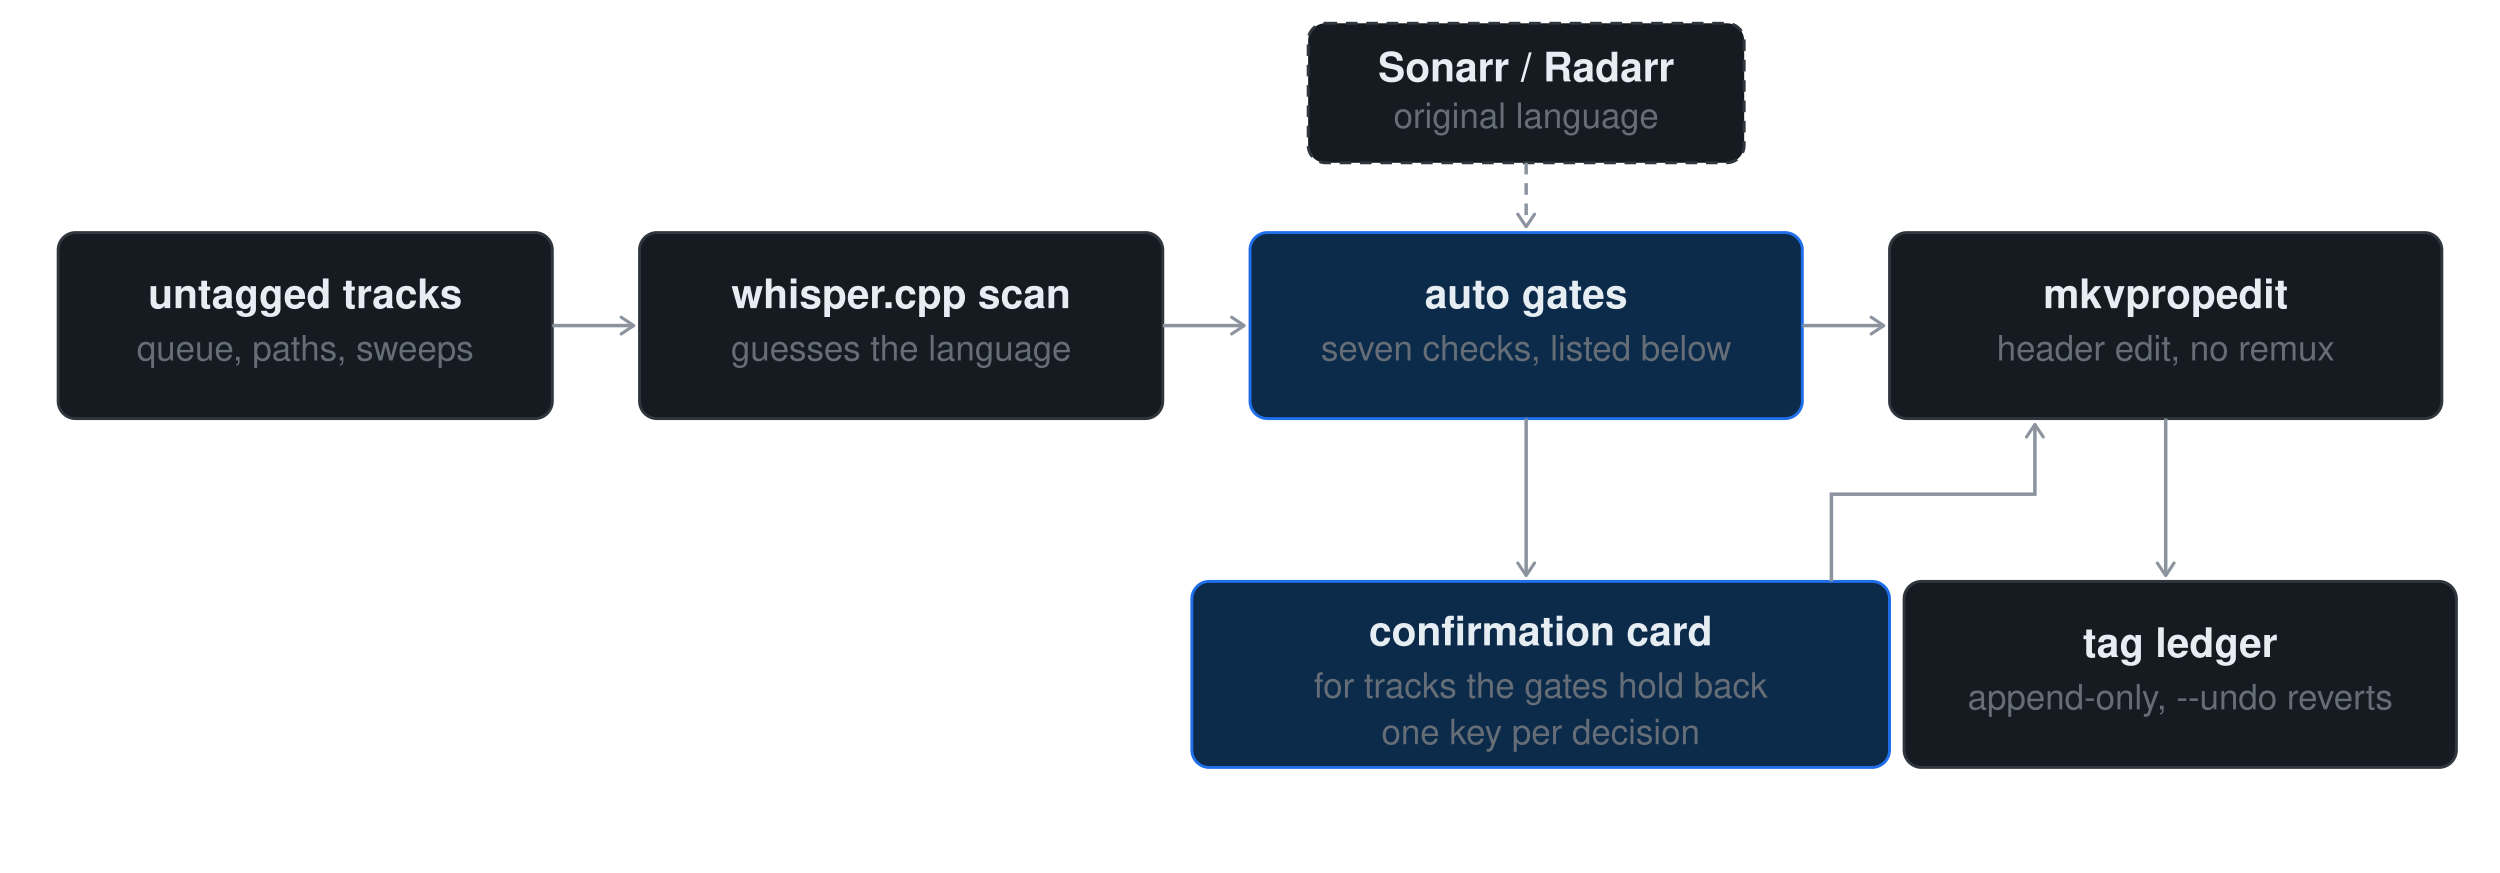
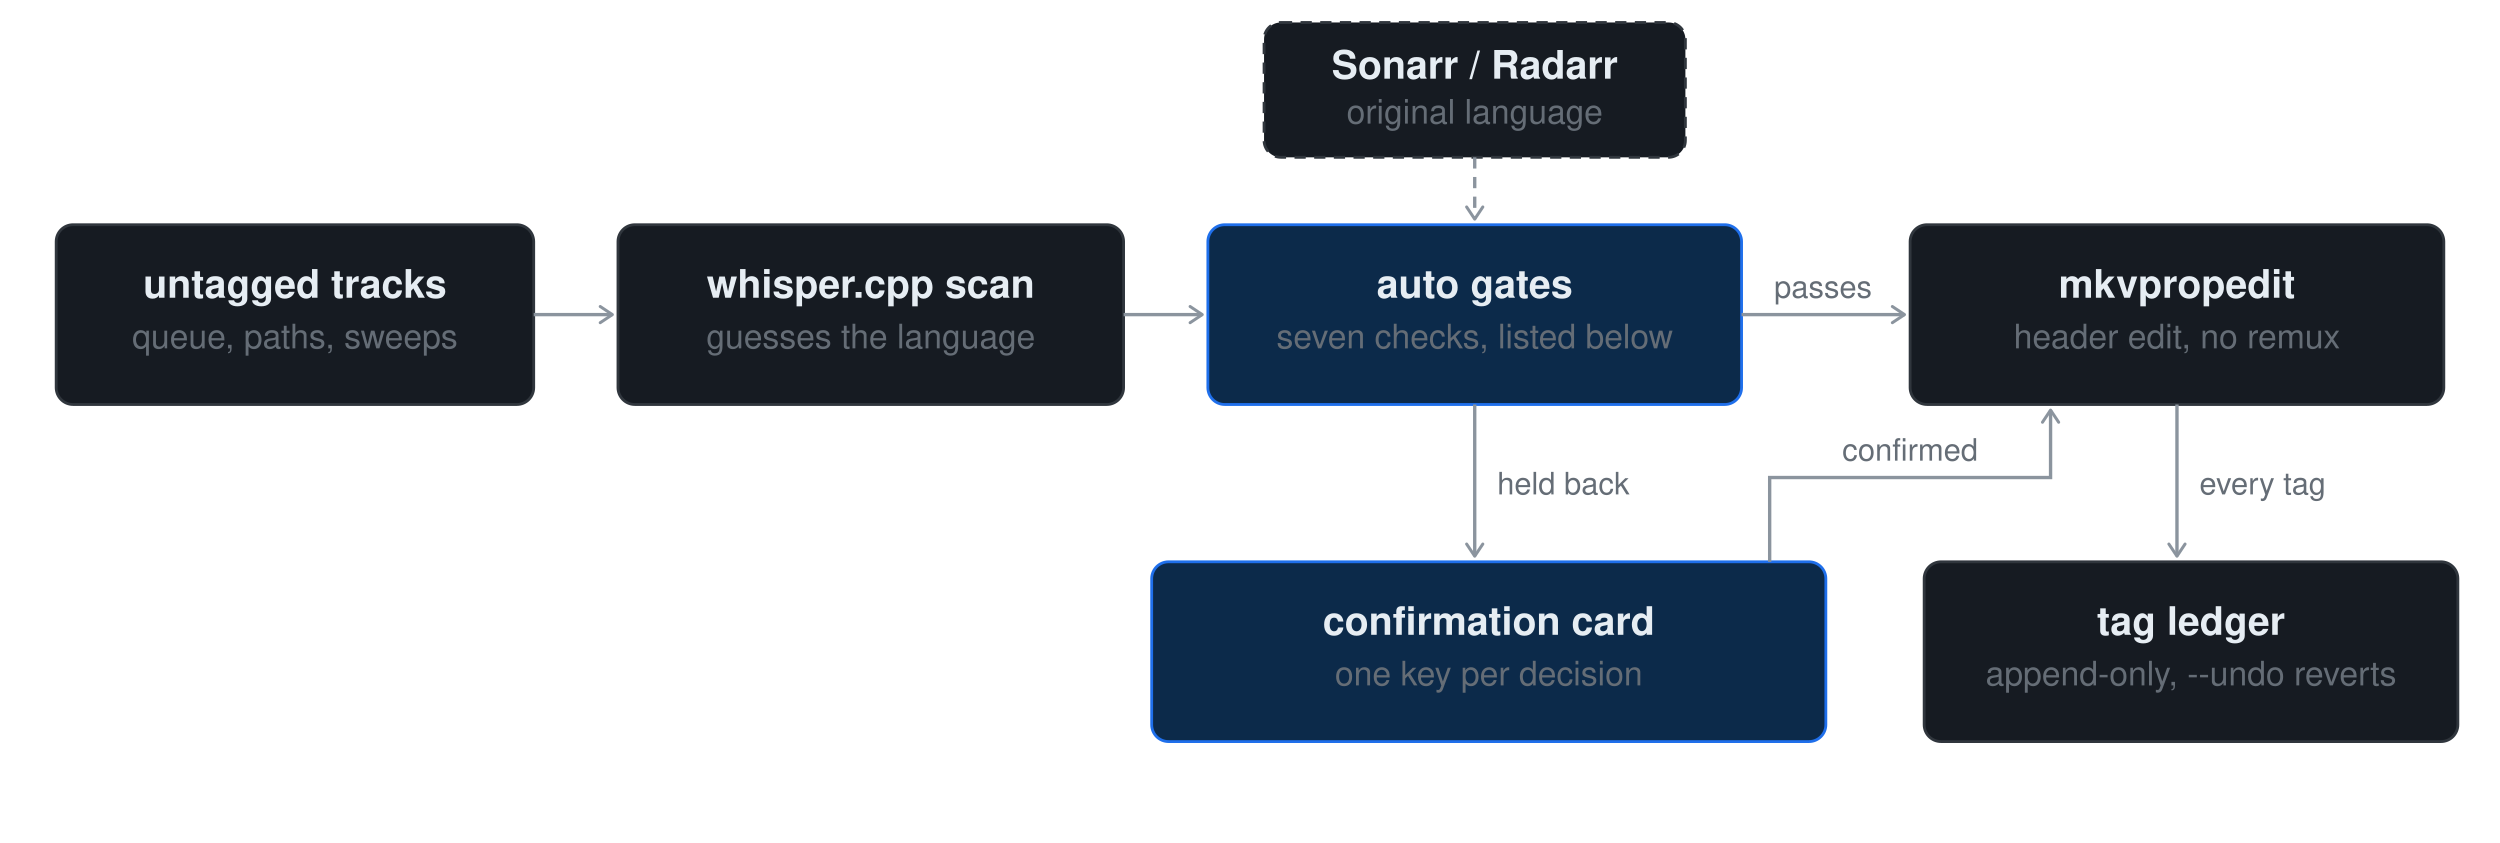
- <svg xmlns="http://www.w3.org/2000/svg" viewBox="0 0 860 300" font-family="-apple-system, 'Segoe UI', Helvetica, Arial, sans-serif" role="img" aria-label="Pipeline: untagged tracks are scanned by whisper.cpp, checked against the auto gates, and tagged by mkvpropedit; gate failures go to an interactive confirmation card; every tag lands in the ledger">
+ <svg xmlns="http://www.w3.org/2000/svg" viewBox="0 0 890 300" font-family="-apple-system, 'Segoe UI', Helvetica, Arial, sans-serif" role="img" aria-label="Pipeline: untagged tracks are scanned by whisper.cpp, checked against the auto gates, and tagged by mkvpropedit; gate failures go to an interactive confirmation card; every tag lands in the ledger">
  <defs>
    <marker id="arrow" viewBox="0 0 10 10" refX="8" refY="5" markerWidth="6" markerHeight="6" orient="auto-start-reverse">
      <path d="M2 1L8 5L2 9" fill="none" stroke="#8b949e" stroke-width="1.5" stroke-linecap="round" stroke-linejoin="round" />
    </marker>
  </defs>
  <g stroke="#30363d" stroke-width="1" fill="#161b22">
    <rect x="450" y="8" width="150" height="48" rx="6" stroke-dasharray="4 3" />
    <rect x="20" y="80" width="170" height="64" rx="6" />
    <rect x="220" y="80" width="180" height="64" rx="6" />
-     <rect x="650" y="80" width="190" height="64" rx="6" />
-     <rect x="655" y="200" width="190" height="64" rx="6" />
+     <rect x="680" y="80" width="190" height="64" rx="6" />
+     <rect x="685" y="200" width="190" height="64" rx="6" />
  </g>
  <g stroke="#1f6feb" stroke-width="1" fill="#0c2a4a">
    <rect x="430" y="80" width="190" height="64" rx="6" />
    <rect x="410" y="200" width="240" height="64" rx="6" />
  </g>
  <g font-size="14" font-weight="600" fill="#e6edf3" text-anchor="middle">
    <text x="525" y="28">Sonarr / Radarr</text>
    <text x="105" y="106">untagged tracks</text>
    <text x="310" y="106">whisper.cpp scan</text>
    <text x="525" y="106">auto gates</text>
-     <text x="745" y="106">mkvpropedit</text>
-     <text x="530" y="222">confirmation card</text>
-     <text x="750" y="226">tag ledger</text>
+     <text x="775" y="106">mkvpropedit</text>
+     <text x="530" y="226">confirmation card</text>
+     <text x="780" y="226">tag ledger</text>
  </g>
  <g font-size="12" fill="#656d76" text-anchor="middle">
    <text x="525" y="44">original language</text>
    <text x="105" y="124">queue, paths, sweeps</text>
    <text x="310" y="124">guesses the language</text>
    <text x="525" y="124">seven checks, listed below</text>
-     <text x="745" y="124">header edit, no remux</text>
-     <text x="530" y="240">for tracks the gates hold back</text>
-     <text x="530" y="256">one key per decision</text>
-     <text x="750" y="244">append-only, --undo reverts</text>
+     <text x="775" y="124">header edit, no remux</text>
+     <text x="530" y="244">one key per decision</text>
+     <text x="780" y="244">append-only, --undo reverts</text>
  </g>
  <g stroke="#8b949e" stroke-width="1.2" fill="none" marker-end="url(#arrow)">
    <path d="M190 112 H218" />
    <path d="M400 112 H428" />
-     <path d="M620 112 H648" />
+     <path d="M620 112 H678" />
    <path d="M525 56 V78" stroke-dasharray="4 3" />
    <path d="M525 144 V198" />
-     <path d="M630 200 V170 H700 V146" />
-     <path d="M745 144 V198" />
+     <path d="M630 200 V170 H730 V146" />
+     <path d="M775 144 V198" />
+   </g>
+   <g font-size="11" fill="#656d76">
+     <text x="649" y="106" text-anchor="middle">passes</text>
+     <text x="533" y="176">held back</text>
+     <text x="680" y="164" text-anchor="middle">confirmed</text>
+     <text x="783" y="176">every tag</text>
  </g>
</svg>
